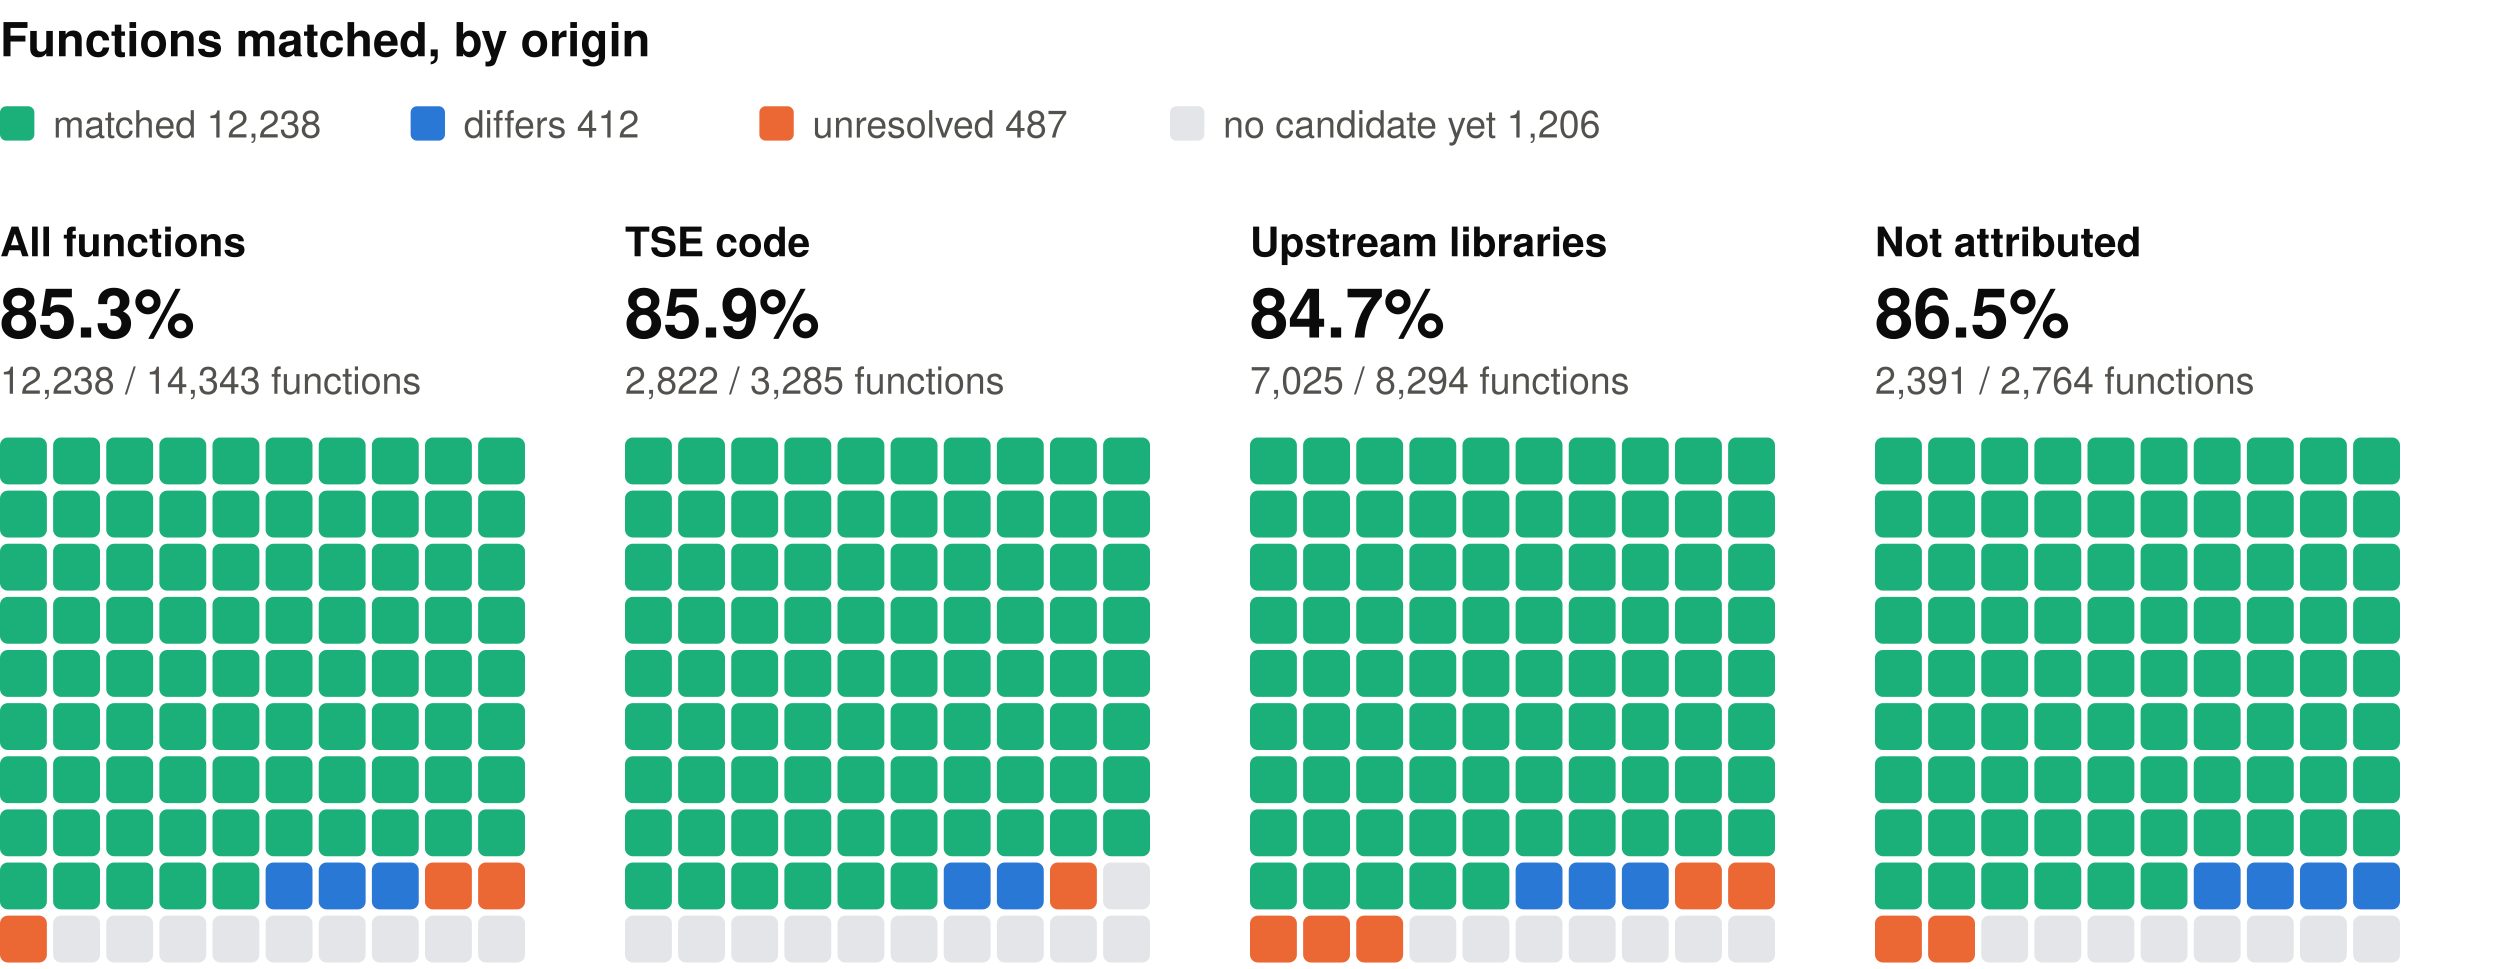
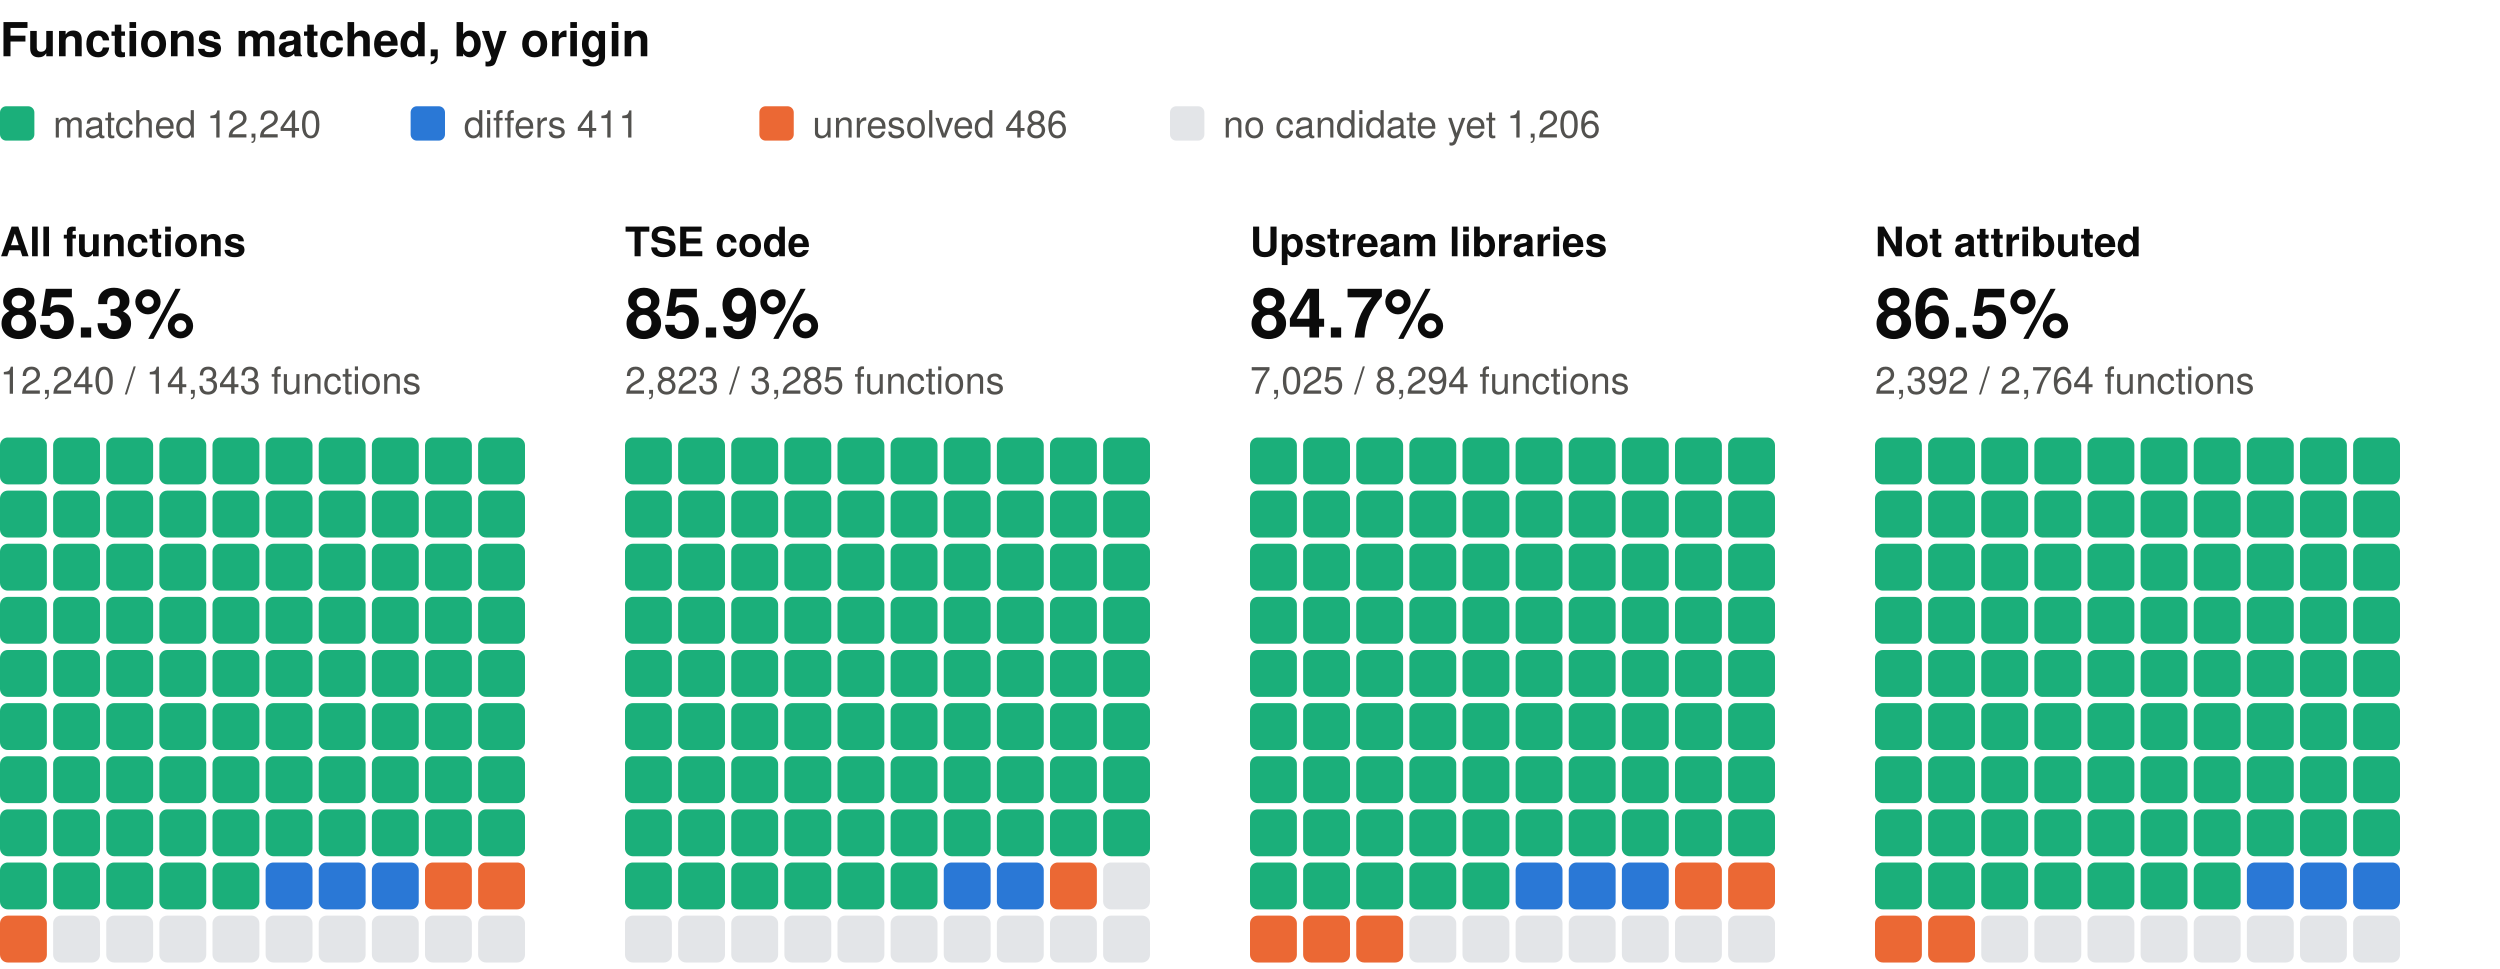
<svg xmlns="http://www.w3.org/2000/svg" width="800" height="310" viewBox="0 0 800 310" role="img" aria-label="Functions matched, by origin: one square per percent, coloured by verdict" font-family="system-ui, -apple-system, 'Segoe UI', Helvetica, Arial, sans-serif">
  <text x="0" y="18" font-size="15" fill="#0b0b0b" font-weight="600">Functions matched, by origin</text>
  <rect x="0" y="34" width="11" height="11" rx="2" fill="#1baf7a" />
-   <text x="17" y="44" font-size="12" fill="#52514e">matched 12,238</text>
+   <text x="17" y="44" font-size="12" fill="#52514e">matched 12,240</text>
  <rect x="131.4" y="34" width="11" height="11" rx="2" fill="#2a78d6" />
-   <text x="148.4" y="44" font-size="12" fill="#52514e">differs 412</text>
+   <text x="148.4" y="44" font-size="12" fill="#52514e">differs 411</text>
  <rect x="243" y="34" width="11" height="11" rx="2" fill="#eb6834" />
-   <text x="260" y="44" font-size="12" fill="#52514e">unresolved 487</text>
+   <text x="260" y="44" font-size="12" fill="#52514e">unresolved 486</text>
  <rect x="374.4" y="34" width="11" height="11" rx="2" fill="#e3e5e8" />
  <text x="391.4" y="44" font-size="12" fill="#52514e">no candidate yet 1,206</text>
  <text x="0" y="82" font-size="13" fill="#0b0b0b" font-weight="600">All functions</text>
  <text x="0" y="108" font-size="22" fill="#0b0b0b" font-weight="600">85.3%</text>
-   <text x="0" y="126" font-size="12" fill="#52514e">12,238 / 14,343 functions</text>
+   <text x="0" y="126" font-size="12" fill="#52514e">12,240 / 14,343 functions</text>
  <rect x="0" y="140" width="15" height="15" rx="2.5" fill="#1baf7a" />
  <rect x="17" y="140" width="15" height="15" rx="2.5" fill="#1baf7a" />
  <rect x="34" y="140" width="15" height="15" rx="2.5" fill="#1baf7a" />
  <rect x="51" y="140" width="15" height="15" rx="2.5" fill="#1baf7a" />
  <rect x="68" y="140" width="15" height="15" rx="2.5" fill="#1baf7a" />
  <rect x="85" y="140" width="15" height="15" rx="2.5" fill="#1baf7a" />
  <rect x="102" y="140" width="15" height="15" rx="2.5" fill="#1baf7a" />
  <rect x="119" y="140" width="15" height="15" rx="2.5" fill="#1baf7a" />
  <rect x="136" y="140" width="15" height="15" rx="2.5" fill="#1baf7a" />
  <rect x="153" y="140" width="15" height="15" rx="2.5" fill="#1baf7a" />
  <rect x="0" y="157" width="15" height="15" rx="2.5" fill="#1baf7a" />
  <rect x="17" y="157" width="15" height="15" rx="2.5" fill="#1baf7a" />
  <rect x="34" y="157" width="15" height="15" rx="2.5" fill="#1baf7a" />
  <rect x="51" y="157" width="15" height="15" rx="2.5" fill="#1baf7a" />
  <rect x="68" y="157" width="15" height="15" rx="2.5" fill="#1baf7a" />
  <rect x="85" y="157" width="15" height="15" rx="2.5" fill="#1baf7a" />
  <rect x="102" y="157" width="15" height="15" rx="2.5" fill="#1baf7a" />
  <rect x="119" y="157" width="15" height="15" rx="2.5" fill="#1baf7a" />
  <rect x="136" y="157" width="15" height="15" rx="2.5" fill="#1baf7a" />
  <rect x="153" y="157" width="15" height="15" rx="2.5" fill="#1baf7a" />
  <rect x="0" y="174" width="15" height="15" rx="2.5" fill="#1baf7a" />
  <rect x="17" y="174" width="15" height="15" rx="2.5" fill="#1baf7a" />
  <rect x="34" y="174" width="15" height="15" rx="2.5" fill="#1baf7a" />
  <rect x="51" y="174" width="15" height="15" rx="2.5" fill="#1baf7a" />
  <rect x="68" y="174" width="15" height="15" rx="2.5" fill="#1baf7a" />
  <rect x="85" y="174" width="15" height="15" rx="2.5" fill="#1baf7a" />
  <rect x="102" y="174" width="15" height="15" rx="2.5" fill="#1baf7a" />
  <rect x="119" y="174" width="15" height="15" rx="2.5" fill="#1baf7a" />
  <rect x="136" y="174" width="15" height="15" rx="2.5" fill="#1baf7a" />
  <rect x="153" y="174" width="15" height="15" rx="2.5" fill="#1baf7a" />
  <rect x="0" y="191" width="15" height="15" rx="2.5" fill="#1baf7a" />
  <rect x="17" y="191" width="15" height="15" rx="2.5" fill="#1baf7a" />
  <rect x="34" y="191" width="15" height="15" rx="2.5" fill="#1baf7a" />
  <rect x="51" y="191" width="15" height="15" rx="2.5" fill="#1baf7a" />
  <rect x="68" y="191" width="15" height="15" rx="2.5" fill="#1baf7a" />
  <rect x="85" y="191" width="15" height="15" rx="2.5" fill="#1baf7a" />
  <rect x="102" y="191" width="15" height="15" rx="2.5" fill="#1baf7a" />
  <rect x="119" y="191" width="15" height="15" rx="2.5" fill="#1baf7a" />
  <rect x="136" y="191" width="15" height="15" rx="2.5" fill="#1baf7a" />
  <rect x="153" y="191" width="15" height="15" rx="2.5" fill="#1baf7a" />
  <rect x="0" y="208" width="15" height="15" rx="2.5" fill="#1baf7a" />
  <rect x="17" y="208" width="15" height="15" rx="2.5" fill="#1baf7a" />
  <rect x="34" y="208" width="15" height="15" rx="2.5" fill="#1baf7a" />
  <rect x="51" y="208" width="15" height="15" rx="2.5" fill="#1baf7a" />
  <rect x="68" y="208" width="15" height="15" rx="2.5" fill="#1baf7a" />
  <rect x="85" y="208" width="15" height="15" rx="2.5" fill="#1baf7a" />
  <rect x="102" y="208" width="15" height="15" rx="2.5" fill="#1baf7a" />
  <rect x="119" y="208" width="15" height="15" rx="2.5" fill="#1baf7a" />
  <rect x="136" y="208" width="15" height="15" rx="2.5" fill="#1baf7a" />
  <rect x="153" y="208" width="15" height="15" rx="2.5" fill="#1baf7a" />
  <rect x="0" y="225" width="15" height="15" rx="2.5" fill="#1baf7a" />
  <rect x="17" y="225" width="15" height="15" rx="2.5" fill="#1baf7a" />
  <rect x="34" y="225" width="15" height="15" rx="2.5" fill="#1baf7a" />
  <rect x="51" y="225" width="15" height="15" rx="2.5" fill="#1baf7a" />
  <rect x="68" y="225" width="15" height="15" rx="2.5" fill="#1baf7a" />
  <rect x="85" y="225" width="15" height="15" rx="2.5" fill="#1baf7a" />
  <rect x="102" y="225" width="15" height="15" rx="2.5" fill="#1baf7a" />
  <rect x="119" y="225" width="15" height="15" rx="2.5" fill="#1baf7a" />
  <rect x="136" y="225" width="15" height="15" rx="2.5" fill="#1baf7a" />
  <rect x="153" y="225" width="15" height="15" rx="2.5" fill="#1baf7a" />
  <rect x="0" y="242" width="15" height="15" rx="2.5" fill="#1baf7a" />
  <rect x="17" y="242" width="15" height="15" rx="2.5" fill="#1baf7a" />
  <rect x="34" y="242" width="15" height="15" rx="2.5" fill="#1baf7a" />
  <rect x="51" y="242" width="15" height="15" rx="2.5" fill="#1baf7a" />
  <rect x="68" y="242" width="15" height="15" rx="2.5" fill="#1baf7a" />
  <rect x="85" y="242" width="15" height="15" rx="2.5" fill="#1baf7a" />
  <rect x="102" y="242" width="15" height="15" rx="2.5" fill="#1baf7a" />
  <rect x="119" y="242" width="15" height="15" rx="2.5" fill="#1baf7a" />
  <rect x="136" y="242" width="15" height="15" rx="2.5" fill="#1baf7a" />
  <rect x="153" y="242" width="15" height="15" rx="2.5" fill="#1baf7a" />
  <rect x="0" y="259" width="15" height="15" rx="2.5" fill="#1baf7a" />
  <rect x="17" y="259" width="15" height="15" rx="2.5" fill="#1baf7a" />
  <rect x="34" y="259" width="15" height="15" rx="2.5" fill="#1baf7a" />
  <rect x="51" y="259" width="15" height="15" rx="2.5" fill="#1baf7a" />
  <rect x="68" y="259" width="15" height="15" rx="2.5" fill="#1baf7a" />
  <rect x="85" y="259" width="15" height="15" rx="2.5" fill="#1baf7a" />
  <rect x="102" y="259" width="15" height="15" rx="2.5" fill="#1baf7a" />
  <rect x="119" y="259" width="15" height="15" rx="2.5" fill="#1baf7a" />
  <rect x="136" y="259" width="15" height="15" rx="2.5" fill="#1baf7a" />
  <rect x="153" y="259" width="15" height="15" rx="2.5" fill="#1baf7a" />
  <rect x="0" y="276" width="15" height="15" rx="2.5" fill="#1baf7a" />
  <rect x="17" y="276" width="15" height="15" rx="2.5" fill="#1baf7a" />
  <rect x="34" y="276" width="15" height="15" rx="2.5" fill="#1baf7a" />
  <rect x="51" y="276" width="15" height="15" rx="2.5" fill="#1baf7a" />
  <rect x="68" y="276" width="15" height="15" rx="2.5" fill="#1baf7a" />
  <rect x="85" y="276" width="15" height="15" rx="2.5" fill="#2a78d6" />
  <rect x="102" y="276" width="15" height="15" rx="2.5" fill="#2a78d6" />
  <rect x="119" y="276" width="15" height="15" rx="2.5" fill="#2a78d6" />
  <rect x="136" y="276" width="15" height="15" rx="2.5" fill="#eb6834" />
  <rect x="153" y="276" width="15" height="15" rx="2.5" fill="#eb6834" />
  <rect x="0" y="293" width="15" height="15" rx="2.5" fill="#eb6834" />
  <rect x="17" y="293" width="15" height="15" rx="2.5" fill="#e3e5e8" />
  <rect x="34" y="293" width="15" height="15" rx="2.5" fill="#e3e5e8" />
  <rect x="51" y="293" width="15" height="15" rx="2.5" fill="#e3e5e8" />
  <rect x="68" y="293" width="15" height="15" rx="2.5" fill="#e3e5e8" />
  <rect x="85" y="293" width="15" height="15" rx="2.5" fill="#e3e5e8" />
  <rect x="102" y="293" width="15" height="15" rx="2.5" fill="#e3e5e8" />
  <rect x="119" y="293" width="15" height="15" rx="2.5" fill="#e3e5e8" />
  <rect x="136" y="293" width="15" height="15" rx="2.5" fill="#e3e5e8" />
  <rect x="153" y="293" width="15" height="15" rx="2.5" fill="#e3e5e8" />
  <text x="200" y="82" font-size="13" fill="#0b0b0b" font-weight="600">TSE code</text>
  <text x="200" y="108" font-size="22" fill="#0b0b0b" font-weight="600">85.9%</text>
-   <text x="200" y="126" font-size="12" fill="#52514e">2,822 / 3,285 functions</text>
+   <text x="200" y="126" font-size="12" fill="#52514e">2,823 / 3,285 functions</text>
  <rect x="200" y="140" width="15" height="15" rx="2.5" fill="#1baf7a" />
  <rect x="217" y="140" width="15" height="15" rx="2.5" fill="#1baf7a" />
  <rect x="234" y="140" width="15" height="15" rx="2.5" fill="#1baf7a" />
  <rect x="251" y="140" width="15" height="15" rx="2.5" fill="#1baf7a" />
  <rect x="268" y="140" width="15" height="15" rx="2.5" fill="#1baf7a" />
  <rect x="285" y="140" width="15" height="15" rx="2.5" fill="#1baf7a" />
  <rect x="302" y="140" width="15" height="15" rx="2.5" fill="#1baf7a" />
  <rect x="319" y="140" width="15" height="15" rx="2.5" fill="#1baf7a" />
  <rect x="336" y="140" width="15" height="15" rx="2.5" fill="#1baf7a" />
  <rect x="353" y="140" width="15" height="15" rx="2.5" fill="#1baf7a" />
  <rect x="200" y="157" width="15" height="15" rx="2.5" fill="#1baf7a" />
  <rect x="217" y="157" width="15" height="15" rx="2.5" fill="#1baf7a" />
  <rect x="234" y="157" width="15" height="15" rx="2.5" fill="#1baf7a" />
  <rect x="251" y="157" width="15" height="15" rx="2.5" fill="#1baf7a" />
  <rect x="268" y="157" width="15" height="15" rx="2.5" fill="#1baf7a" />
  <rect x="285" y="157" width="15" height="15" rx="2.5" fill="#1baf7a" />
  <rect x="302" y="157" width="15" height="15" rx="2.5" fill="#1baf7a" />
  <rect x="319" y="157" width="15" height="15" rx="2.5" fill="#1baf7a" />
  <rect x="336" y="157" width="15" height="15" rx="2.5" fill="#1baf7a" />
  <rect x="353" y="157" width="15" height="15" rx="2.5" fill="#1baf7a" />
  <rect x="200" y="174" width="15" height="15" rx="2.5" fill="#1baf7a" />
  <rect x="217" y="174" width="15" height="15" rx="2.5" fill="#1baf7a" />
  <rect x="234" y="174" width="15" height="15" rx="2.5" fill="#1baf7a" />
  <rect x="251" y="174" width="15" height="15" rx="2.5" fill="#1baf7a" />
  <rect x="268" y="174" width="15" height="15" rx="2.5" fill="#1baf7a" />
  <rect x="285" y="174" width="15" height="15" rx="2.5" fill="#1baf7a" />
  <rect x="302" y="174" width="15" height="15" rx="2.5" fill="#1baf7a" />
  <rect x="319" y="174" width="15" height="15" rx="2.5" fill="#1baf7a" />
  <rect x="336" y="174" width="15" height="15" rx="2.5" fill="#1baf7a" />
  <rect x="353" y="174" width="15" height="15" rx="2.5" fill="#1baf7a" />
  <rect x="200" y="191" width="15" height="15" rx="2.5" fill="#1baf7a" />
  <rect x="217" y="191" width="15" height="15" rx="2.5" fill="#1baf7a" />
  <rect x="234" y="191" width="15" height="15" rx="2.5" fill="#1baf7a" />
  <rect x="251" y="191" width="15" height="15" rx="2.5" fill="#1baf7a" />
  <rect x="268" y="191" width="15" height="15" rx="2.5" fill="#1baf7a" />
  <rect x="285" y="191" width="15" height="15" rx="2.5" fill="#1baf7a" />
  <rect x="302" y="191" width="15" height="15" rx="2.5" fill="#1baf7a" />
  <rect x="319" y="191" width="15" height="15" rx="2.5" fill="#1baf7a" />
  <rect x="336" y="191" width="15" height="15" rx="2.5" fill="#1baf7a" />
  <rect x="353" y="191" width="15" height="15" rx="2.5" fill="#1baf7a" />
  <rect x="200" y="208" width="15" height="15" rx="2.5" fill="#1baf7a" />
  <rect x="217" y="208" width="15" height="15" rx="2.5" fill="#1baf7a" />
  <rect x="234" y="208" width="15" height="15" rx="2.5" fill="#1baf7a" />
  <rect x="251" y="208" width="15" height="15" rx="2.5" fill="#1baf7a" />
  <rect x="268" y="208" width="15" height="15" rx="2.5" fill="#1baf7a" />
  <rect x="285" y="208" width="15" height="15" rx="2.5" fill="#1baf7a" />
  <rect x="302" y="208" width="15" height="15" rx="2.5" fill="#1baf7a" />
  <rect x="319" y="208" width="15" height="15" rx="2.5" fill="#1baf7a" />
  <rect x="336" y="208" width="15" height="15" rx="2.5" fill="#1baf7a" />
  <rect x="353" y="208" width="15" height="15" rx="2.5" fill="#1baf7a" />
  <rect x="200" y="225" width="15" height="15" rx="2.5" fill="#1baf7a" />
  <rect x="217" y="225" width="15" height="15" rx="2.5" fill="#1baf7a" />
  <rect x="234" y="225" width="15" height="15" rx="2.5" fill="#1baf7a" />
  <rect x="251" y="225" width="15" height="15" rx="2.5" fill="#1baf7a" />
  <rect x="268" y="225" width="15" height="15" rx="2.5" fill="#1baf7a" />
  <rect x="285" y="225" width="15" height="15" rx="2.5" fill="#1baf7a" />
  <rect x="302" y="225" width="15" height="15" rx="2.5" fill="#1baf7a" />
  <rect x="319" y="225" width="15" height="15" rx="2.5" fill="#1baf7a" />
  <rect x="336" y="225" width="15" height="15" rx="2.5" fill="#1baf7a" />
  <rect x="353" y="225" width="15" height="15" rx="2.5" fill="#1baf7a" />
  <rect x="200" y="242" width="15" height="15" rx="2.5" fill="#1baf7a" />
  <rect x="217" y="242" width="15" height="15" rx="2.5" fill="#1baf7a" />
  <rect x="234" y="242" width="15" height="15" rx="2.5" fill="#1baf7a" />
  <rect x="251" y="242" width="15" height="15" rx="2.5" fill="#1baf7a" />
  <rect x="268" y="242" width="15" height="15" rx="2.5" fill="#1baf7a" />
  <rect x="285" y="242" width="15" height="15" rx="2.5" fill="#1baf7a" />
  <rect x="302" y="242" width="15" height="15" rx="2.5" fill="#1baf7a" />
  <rect x="319" y="242" width="15" height="15" rx="2.5" fill="#1baf7a" />
  <rect x="336" y="242" width="15" height="15" rx="2.5" fill="#1baf7a" />
  <rect x="353" y="242" width="15" height="15" rx="2.5" fill="#1baf7a" />
  <rect x="200" y="259" width="15" height="15" rx="2.5" fill="#1baf7a" />
  <rect x="217" y="259" width="15" height="15" rx="2.5" fill="#1baf7a" />
  <rect x="234" y="259" width="15" height="15" rx="2.5" fill="#1baf7a" />
  <rect x="251" y="259" width="15" height="15" rx="2.5" fill="#1baf7a" />
  <rect x="268" y="259" width="15" height="15" rx="2.5" fill="#1baf7a" />
  <rect x="285" y="259" width="15" height="15" rx="2.5" fill="#1baf7a" />
  <rect x="302" y="259" width="15" height="15" rx="2.5" fill="#1baf7a" />
  <rect x="319" y="259" width="15" height="15" rx="2.5" fill="#1baf7a" />
  <rect x="336" y="259" width="15" height="15" rx="2.5" fill="#1baf7a" />
  <rect x="353" y="259" width="15" height="15" rx="2.5" fill="#1baf7a" />
  <rect x="200" y="276" width="15" height="15" rx="2.5" fill="#1baf7a" />
  <rect x="217" y="276" width="15" height="15" rx="2.5" fill="#1baf7a" />
  <rect x="234" y="276" width="15" height="15" rx="2.5" fill="#1baf7a" />
  <rect x="251" y="276" width="15" height="15" rx="2.5" fill="#1baf7a" />
  <rect x="268" y="276" width="15" height="15" rx="2.5" fill="#1baf7a" />
  <rect x="285" y="276" width="15" height="15" rx="2.5" fill="#1baf7a" />
  <rect x="302" y="276" width="15" height="15" rx="2.5" fill="#2a78d6" />
  <rect x="319" y="276" width="15" height="15" rx="2.5" fill="#2a78d6" />
  <rect x="336" y="276" width="15" height="15" rx="2.5" fill="#eb6834" />
  <rect x="353" y="276" width="15" height="15" rx="2.5" fill="#e3e5e8" />
  <rect x="200" y="293" width="15" height="15" rx="2.5" fill="#e3e5e8" />
  <rect x="217" y="293" width="15" height="15" rx="2.5" fill="#e3e5e8" />
  <rect x="234" y="293" width="15" height="15" rx="2.5" fill="#e3e5e8" />
  <rect x="251" y="293" width="15" height="15" rx="2.5" fill="#e3e5e8" />
  <rect x="268" y="293" width="15" height="15" rx="2.5" fill="#e3e5e8" />
  <rect x="285" y="293" width="15" height="15" rx="2.5" fill="#e3e5e8" />
  <rect x="302" y="293" width="15" height="15" rx="2.5" fill="#e3e5e8" />
  <rect x="319" y="293" width="15" height="15" rx="2.5" fill="#e3e5e8" />
  <rect x="336" y="293" width="15" height="15" rx="2.5" fill="#e3e5e8" />
  <rect x="353" y="293" width="15" height="15" rx="2.5" fill="#e3e5e8" />
  <text x="400" y="82" font-size="13" fill="#0b0b0b" font-weight="600">Upstream libraries</text>
  <text x="400" y="108" font-size="22" fill="#0b0b0b" font-weight="600">84.7%</text>
  <text x="400" y="126" font-size="12" fill="#52514e">7,025 / 8,294 functions</text>
  <rect x="400" y="140" width="15" height="15" rx="2.5" fill="#1baf7a" />
  <rect x="417" y="140" width="15" height="15" rx="2.5" fill="#1baf7a" />
  <rect x="434" y="140" width="15" height="15" rx="2.5" fill="#1baf7a" />
  <rect x="451" y="140" width="15" height="15" rx="2.5" fill="#1baf7a" />
  <rect x="468" y="140" width="15" height="15" rx="2.5" fill="#1baf7a" />
  <rect x="485" y="140" width="15" height="15" rx="2.5" fill="#1baf7a" />
  <rect x="502" y="140" width="15" height="15" rx="2.5" fill="#1baf7a" />
  <rect x="519" y="140" width="15" height="15" rx="2.5" fill="#1baf7a" />
  <rect x="536" y="140" width="15" height="15" rx="2.5" fill="#1baf7a" />
  <rect x="553" y="140" width="15" height="15" rx="2.5" fill="#1baf7a" />
  <rect x="400" y="157" width="15" height="15" rx="2.5" fill="#1baf7a" />
  <rect x="417" y="157" width="15" height="15" rx="2.5" fill="#1baf7a" />
  <rect x="434" y="157" width="15" height="15" rx="2.5" fill="#1baf7a" />
  <rect x="451" y="157" width="15" height="15" rx="2.5" fill="#1baf7a" />
  <rect x="468" y="157" width="15" height="15" rx="2.5" fill="#1baf7a" />
  <rect x="485" y="157" width="15" height="15" rx="2.5" fill="#1baf7a" />
  <rect x="502" y="157" width="15" height="15" rx="2.5" fill="#1baf7a" />
  <rect x="519" y="157" width="15" height="15" rx="2.5" fill="#1baf7a" />
  <rect x="536" y="157" width="15" height="15" rx="2.5" fill="#1baf7a" />
  <rect x="553" y="157" width="15" height="15" rx="2.5" fill="#1baf7a" />
  <rect x="400" y="174" width="15" height="15" rx="2.5" fill="#1baf7a" />
  <rect x="417" y="174" width="15" height="15" rx="2.5" fill="#1baf7a" />
  <rect x="434" y="174" width="15" height="15" rx="2.5" fill="#1baf7a" />
  <rect x="451" y="174" width="15" height="15" rx="2.5" fill="#1baf7a" />
  <rect x="468" y="174" width="15" height="15" rx="2.5" fill="#1baf7a" />
  <rect x="485" y="174" width="15" height="15" rx="2.5" fill="#1baf7a" />
  <rect x="502" y="174" width="15" height="15" rx="2.5" fill="#1baf7a" />
  <rect x="519" y="174" width="15" height="15" rx="2.5" fill="#1baf7a" />
  <rect x="536" y="174" width="15" height="15" rx="2.5" fill="#1baf7a" />
  <rect x="553" y="174" width="15" height="15" rx="2.5" fill="#1baf7a" />
  <rect x="400" y="191" width="15" height="15" rx="2.5" fill="#1baf7a" />
  <rect x="417" y="191" width="15" height="15" rx="2.5" fill="#1baf7a" />
  <rect x="434" y="191" width="15" height="15" rx="2.5" fill="#1baf7a" />
  <rect x="451" y="191" width="15" height="15" rx="2.5" fill="#1baf7a" />
  <rect x="468" y="191" width="15" height="15" rx="2.5" fill="#1baf7a" />
  <rect x="485" y="191" width="15" height="15" rx="2.5" fill="#1baf7a" />
  <rect x="502" y="191" width="15" height="15" rx="2.5" fill="#1baf7a" />
  <rect x="519" y="191" width="15" height="15" rx="2.5" fill="#1baf7a" />
  <rect x="536" y="191" width="15" height="15" rx="2.5" fill="#1baf7a" />
  <rect x="553" y="191" width="15" height="15" rx="2.5" fill="#1baf7a" />
  <rect x="400" y="208" width="15" height="15" rx="2.5" fill="#1baf7a" />
  <rect x="417" y="208" width="15" height="15" rx="2.5" fill="#1baf7a" />
  <rect x="434" y="208" width="15" height="15" rx="2.5" fill="#1baf7a" />
  <rect x="451" y="208" width="15" height="15" rx="2.5" fill="#1baf7a" />
  <rect x="468" y="208" width="15" height="15" rx="2.5" fill="#1baf7a" />
  <rect x="485" y="208" width="15" height="15" rx="2.5" fill="#1baf7a" />
  <rect x="502" y="208" width="15" height="15" rx="2.5" fill="#1baf7a" />
  <rect x="519" y="208" width="15" height="15" rx="2.5" fill="#1baf7a" />
  <rect x="536" y="208" width="15" height="15" rx="2.5" fill="#1baf7a" />
  <rect x="553" y="208" width="15" height="15" rx="2.5" fill="#1baf7a" />
  <rect x="400" y="225" width="15" height="15" rx="2.5" fill="#1baf7a" />
  <rect x="417" y="225" width="15" height="15" rx="2.5" fill="#1baf7a" />
  <rect x="434" y="225" width="15" height="15" rx="2.5" fill="#1baf7a" />
  <rect x="451" y="225" width="15" height="15" rx="2.5" fill="#1baf7a" />
  <rect x="468" y="225" width="15" height="15" rx="2.5" fill="#1baf7a" />
  <rect x="485" y="225" width="15" height="15" rx="2.5" fill="#1baf7a" />
  <rect x="502" y="225" width="15" height="15" rx="2.5" fill="#1baf7a" />
  <rect x="519" y="225" width="15" height="15" rx="2.5" fill="#1baf7a" />
  <rect x="536" y="225" width="15" height="15" rx="2.5" fill="#1baf7a" />
  <rect x="553" y="225" width="15" height="15" rx="2.5" fill="#1baf7a" />
  <rect x="400" y="242" width="15" height="15" rx="2.5" fill="#1baf7a" />
  <rect x="417" y="242" width="15" height="15" rx="2.5" fill="#1baf7a" />
  <rect x="434" y="242" width="15" height="15" rx="2.5" fill="#1baf7a" />
  <rect x="451" y="242" width="15" height="15" rx="2.5" fill="#1baf7a" />
  <rect x="468" y="242" width="15" height="15" rx="2.5" fill="#1baf7a" />
  <rect x="485" y="242" width="15" height="15" rx="2.5" fill="#1baf7a" />
  <rect x="502" y="242" width="15" height="15" rx="2.5" fill="#1baf7a" />
  <rect x="519" y="242" width="15" height="15" rx="2.5" fill="#1baf7a" />
  <rect x="536" y="242" width="15" height="15" rx="2.5" fill="#1baf7a" />
  <rect x="553" y="242" width="15" height="15" rx="2.5" fill="#1baf7a" />
  <rect x="400" y="259" width="15" height="15" rx="2.5" fill="#1baf7a" />
  <rect x="417" y="259" width="15" height="15" rx="2.5" fill="#1baf7a" />
  <rect x="434" y="259" width="15" height="15" rx="2.5" fill="#1baf7a" />
  <rect x="451" y="259" width="15" height="15" rx="2.5" fill="#1baf7a" />
  <rect x="468" y="259" width="15" height="15" rx="2.5" fill="#1baf7a" />
  <rect x="485" y="259" width="15" height="15" rx="2.5" fill="#1baf7a" />
  <rect x="502" y="259" width="15" height="15" rx="2.5" fill="#1baf7a" />
  <rect x="519" y="259" width="15" height="15" rx="2.5" fill="#1baf7a" />
  <rect x="536" y="259" width="15" height="15" rx="2.5" fill="#1baf7a" />
  <rect x="553" y="259" width="15" height="15" rx="2.5" fill="#1baf7a" />
  <rect x="400" y="276" width="15" height="15" rx="2.5" fill="#1baf7a" />
  <rect x="417" y="276" width="15" height="15" rx="2.5" fill="#1baf7a" />
  <rect x="434" y="276" width="15" height="15" rx="2.5" fill="#1baf7a" />
  <rect x="451" y="276" width="15" height="15" rx="2.5" fill="#1baf7a" />
  <rect x="468" y="276" width="15" height="15" rx="2.5" fill="#1baf7a" />
  <rect x="485" y="276" width="15" height="15" rx="2.5" fill="#2a78d6" />
  <rect x="502" y="276" width="15" height="15" rx="2.5" fill="#2a78d6" />
  <rect x="519" y="276" width="15" height="15" rx="2.5" fill="#2a78d6" />
  <rect x="536" y="276" width="15" height="15" rx="2.5" fill="#eb6834" />
  <rect x="553" y="276" width="15" height="15" rx="2.5" fill="#eb6834" />
  <rect x="400" y="293" width="15" height="15" rx="2.5" fill="#eb6834" />
  <rect x="417" y="293" width="15" height="15" rx="2.5" fill="#eb6834" />
  <rect x="434" y="293" width="15" height="15" rx="2.5" fill="#eb6834" />
  <rect x="451" y="293" width="15" height="15" rx="2.5" fill="#e3e5e8" />
  <rect x="468" y="293" width="15" height="15" rx="2.5" fill="#e3e5e8" />
  <rect x="485" y="293" width="15" height="15" rx="2.5" fill="#e3e5e8" />
  <rect x="502" y="293" width="15" height="15" rx="2.5" fill="#e3e5e8" />
  <rect x="519" y="293" width="15" height="15" rx="2.5" fill="#e3e5e8" />
  <rect x="536" y="293" width="15" height="15" rx="2.5" fill="#e3e5e8" />
  <rect x="553" y="293" width="15" height="15" rx="2.5" fill="#e3e5e8" />
  <text x="600" y="82" font-size="13" fill="#0b0b0b" font-weight="600">Not attributed</text>
  <text x="600" y="108" font-size="22" fill="#0b0b0b" font-weight="600">86.5%</text>
-   <text x="600" y="126" font-size="12" fill="#52514e">2,391 / 2,764 functions</text>
+   <text x="600" y="126" font-size="12" fill="#52514e">2,392 / 2,764 functions</text>
  <rect x="600" y="140" width="15" height="15" rx="2.5" fill="#1baf7a" />
  <rect x="617" y="140" width="15" height="15" rx="2.5" fill="#1baf7a" />
  <rect x="634" y="140" width="15" height="15" rx="2.5" fill="#1baf7a" />
  <rect x="651" y="140" width="15" height="15" rx="2.5" fill="#1baf7a" />
  <rect x="668" y="140" width="15" height="15" rx="2.5" fill="#1baf7a" />
  <rect x="685" y="140" width="15" height="15" rx="2.5" fill="#1baf7a" />
  <rect x="702" y="140" width="15" height="15" rx="2.5" fill="#1baf7a" />
  <rect x="719" y="140" width="15" height="15" rx="2.5" fill="#1baf7a" />
  <rect x="736" y="140" width="15" height="15" rx="2.5" fill="#1baf7a" />
  <rect x="753" y="140" width="15" height="15" rx="2.5" fill="#1baf7a" />
  <rect x="600" y="157" width="15" height="15" rx="2.5" fill="#1baf7a" />
  <rect x="617" y="157" width="15" height="15" rx="2.5" fill="#1baf7a" />
  <rect x="634" y="157" width="15" height="15" rx="2.5" fill="#1baf7a" />
  <rect x="651" y="157" width="15" height="15" rx="2.5" fill="#1baf7a" />
  <rect x="668" y="157" width="15" height="15" rx="2.5" fill="#1baf7a" />
  <rect x="685" y="157" width="15" height="15" rx="2.5" fill="#1baf7a" />
  <rect x="702" y="157" width="15" height="15" rx="2.5" fill="#1baf7a" />
  <rect x="719" y="157" width="15" height="15" rx="2.5" fill="#1baf7a" />
  <rect x="736" y="157" width="15" height="15" rx="2.5" fill="#1baf7a" />
  <rect x="753" y="157" width="15" height="15" rx="2.5" fill="#1baf7a" />
  <rect x="600" y="174" width="15" height="15" rx="2.5" fill="#1baf7a" />
  <rect x="617" y="174" width="15" height="15" rx="2.5" fill="#1baf7a" />
  <rect x="634" y="174" width="15" height="15" rx="2.5" fill="#1baf7a" />
  <rect x="651" y="174" width="15" height="15" rx="2.5" fill="#1baf7a" />
  <rect x="668" y="174" width="15" height="15" rx="2.5" fill="#1baf7a" />
  <rect x="685" y="174" width="15" height="15" rx="2.5" fill="#1baf7a" />
  <rect x="702" y="174" width="15" height="15" rx="2.5" fill="#1baf7a" />
  <rect x="719" y="174" width="15" height="15" rx="2.5" fill="#1baf7a" />
  <rect x="736" y="174" width="15" height="15" rx="2.5" fill="#1baf7a" />
  <rect x="753" y="174" width="15" height="15" rx="2.5" fill="#1baf7a" />
  <rect x="600" y="191" width="15" height="15" rx="2.5" fill="#1baf7a" />
  <rect x="617" y="191" width="15" height="15" rx="2.5" fill="#1baf7a" />
  <rect x="634" y="191" width="15" height="15" rx="2.5" fill="#1baf7a" />
  <rect x="651" y="191" width="15" height="15" rx="2.5" fill="#1baf7a" />
  <rect x="668" y="191" width="15" height="15" rx="2.5" fill="#1baf7a" />
  <rect x="685" y="191" width="15" height="15" rx="2.5" fill="#1baf7a" />
  <rect x="702" y="191" width="15" height="15" rx="2.5" fill="#1baf7a" />
  <rect x="719" y="191" width="15" height="15" rx="2.5" fill="#1baf7a" />
  <rect x="736" y="191" width="15" height="15" rx="2.5" fill="#1baf7a" />
  <rect x="753" y="191" width="15" height="15" rx="2.5" fill="#1baf7a" />
  <rect x="600" y="208" width="15" height="15" rx="2.5" fill="#1baf7a" />
  <rect x="617" y="208" width="15" height="15" rx="2.5" fill="#1baf7a" />
  <rect x="634" y="208" width="15" height="15" rx="2.5" fill="#1baf7a" />
  <rect x="651" y="208" width="15" height="15" rx="2.5" fill="#1baf7a" />
  <rect x="668" y="208" width="15" height="15" rx="2.5" fill="#1baf7a" />
  <rect x="685" y="208" width="15" height="15" rx="2.5" fill="#1baf7a" />
  <rect x="702" y="208" width="15" height="15" rx="2.5" fill="#1baf7a" />
  <rect x="719" y="208" width="15" height="15" rx="2.5" fill="#1baf7a" />
  <rect x="736" y="208" width="15" height="15" rx="2.5" fill="#1baf7a" />
  <rect x="753" y="208" width="15" height="15" rx="2.5" fill="#1baf7a" />
  <rect x="600" y="225" width="15" height="15" rx="2.5" fill="#1baf7a" />
  <rect x="617" y="225" width="15" height="15" rx="2.5" fill="#1baf7a" />
  <rect x="634" y="225" width="15" height="15" rx="2.5" fill="#1baf7a" />
  <rect x="651" y="225" width="15" height="15" rx="2.5" fill="#1baf7a" />
  <rect x="668" y="225" width="15" height="15" rx="2.5" fill="#1baf7a" />
  <rect x="685" y="225" width="15" height="15" rx="2.5" fill="#1baf7a" />
  <rect x="702" y="225" width="15" height="15" rx="2.5" fill="#1baf7a" />
  <rect x="719" y="225" width="15" height="15" rx="2.5" fill="#1baf7a" />
  <rect x="736" y="225" width="15" height="15" rx="2.5" fill="#1baf7a" />
  <rect x="753" y="225" width="15" height="15" rx="2.5" fill="#1baf7a" />
  <rect x="600" y="242" width="15" height="15" rx="2.5" fill="#1baf7a" />
  <rect x="617" y="242" width="15" height="15" rx="2.5" fill="#1baf7a" />
  <rect x="634" y="242" width="15" height="15" rx="2.5" fill="#1baf7a" />
  <rect x="651" y="242" width="15" height="15" rx="2.5" fill="#1baf7a" />
  <rect x="668" y="242" width="15" height="15" rx="2.5" fill="#1baf7a" />
  <rect x="685" y="242" width="15" height="15" rx="2.5" fill="#1baf7a" />
  <rect x="702" y="242" width="15" height="15" rx="2.5" fill="#1baf7a" />
  <rect x="719" y="242" width="15" height="15" rx="2.5" fill="#1baf7a" />
  <rect x="736" y="242" width="15" height="15" rx="2.5" fill="#1baf7a" />
  <rect x="753" y="242" width="15" height="15" rx="2.5" fill="#1baf7a" />
  <rect x="600" y="259" width="15" height="15" rx="2.5" fill="#1baf7a" />
  <rect x="617" y="259" width="15" height="15" rx="2.5" fill="#1baf7a" />
  <rect x="634" y="259" width="15" height="15" rx="2.5" fill="#1baf7a" />
  <rect x="651" y="259" width="15" height="15" rx="2.5" fill="#1baf7a" />
  <rect x="668" y="259" width="15" height="15" rx="2.5" fill="#1baf7a" />
  <rect x="685" y="259" width="15" height="15" rx="2.5" fill="#1baf7a" />
  <rect x="702" y="259" width="15" height="15" rx="2.5" fill="#1baf7a" />
  <rect x="719" y="259" width="15" height="15" rx="2.5" fill="#1baf7a" />
  <rect x="736" y="259" width="15" height="15" rx="2.5" fill="#1baf7a" />
  <rect x="753" y="259" width="15" height="15" rx="2.5" fill="#1baf7a" />
  <rect x="600" y="276" width="15" height="15" rx="2.5" fill="#1baf7a" />
  <rect x="617" y="276" width="15" height="15" rx="2.5" fill="#1baf7a" />
  <rect x="634" y="276" width="15" height="15" rx="2.5" fill="#1baf7a" />
  <rect x="651" y="276" width="15" height="15" rx="2.5" fill="#1baf7a" />
  <rect x="668" y="276" width="15" height="15" rx="2.5" fill="#1baf7a" />
  <rect x="685" y="276" width="15" height="15" rx="2.5" fill="#1baf7a" />
-   <rect x="702" y="276" width="15" height="15" rx="2.5" fill="#2a78d6" />
+   <rect x="702" y="276" width="15" height="15" rx="2.5" fill="#1baf7a" />
  <rect x="719" y="276" width="15" height="15" rx="2.5" fill="#2a78d6" />
  <rect x="736" y="276" width="15" height="15" rx="2.5" fill="#2a78d6" />
  <rect x="753" y="276" width="15" height="15" rx="2.5" fill="#2a78d6" />
  <rect x="600" y="293" width="15" height="15" rx="2.5" fill="#eb6834" />
  <rect x="617" y="293" width="15" height="15" rx="2.5" fill="#eb6834" />
  <rect x="634" y="293" width="15" height="15" rx="2.5" fill="#e3e5e8" />
  <rect x="651" y="293" width="15" height="15" rx="2.5" fill="#e3e5e8" />
  <rect x="668" y="293" width="15" height="15" rx="2.5" fill="#e3e5e8" />
  <rect x="685" y="293" width="15" height="15" rx="2.5" fill="#e3e5e8" />
  <rect x="702" y="293" width="15" height="15" rx="2.5" fill="#e3e5e8" />
  <rect x="719" y="293" width="15" height="15" rx="2.5" fill="#e3e5e8" />
  <rect x="736" y="293" width="15" height="15" rx="2.5" fill="#e3e5e8" />
  <rect x="753" y="293" width="15" height="15" rx="2.5" fill="#e3e5e8" />
</svg>
